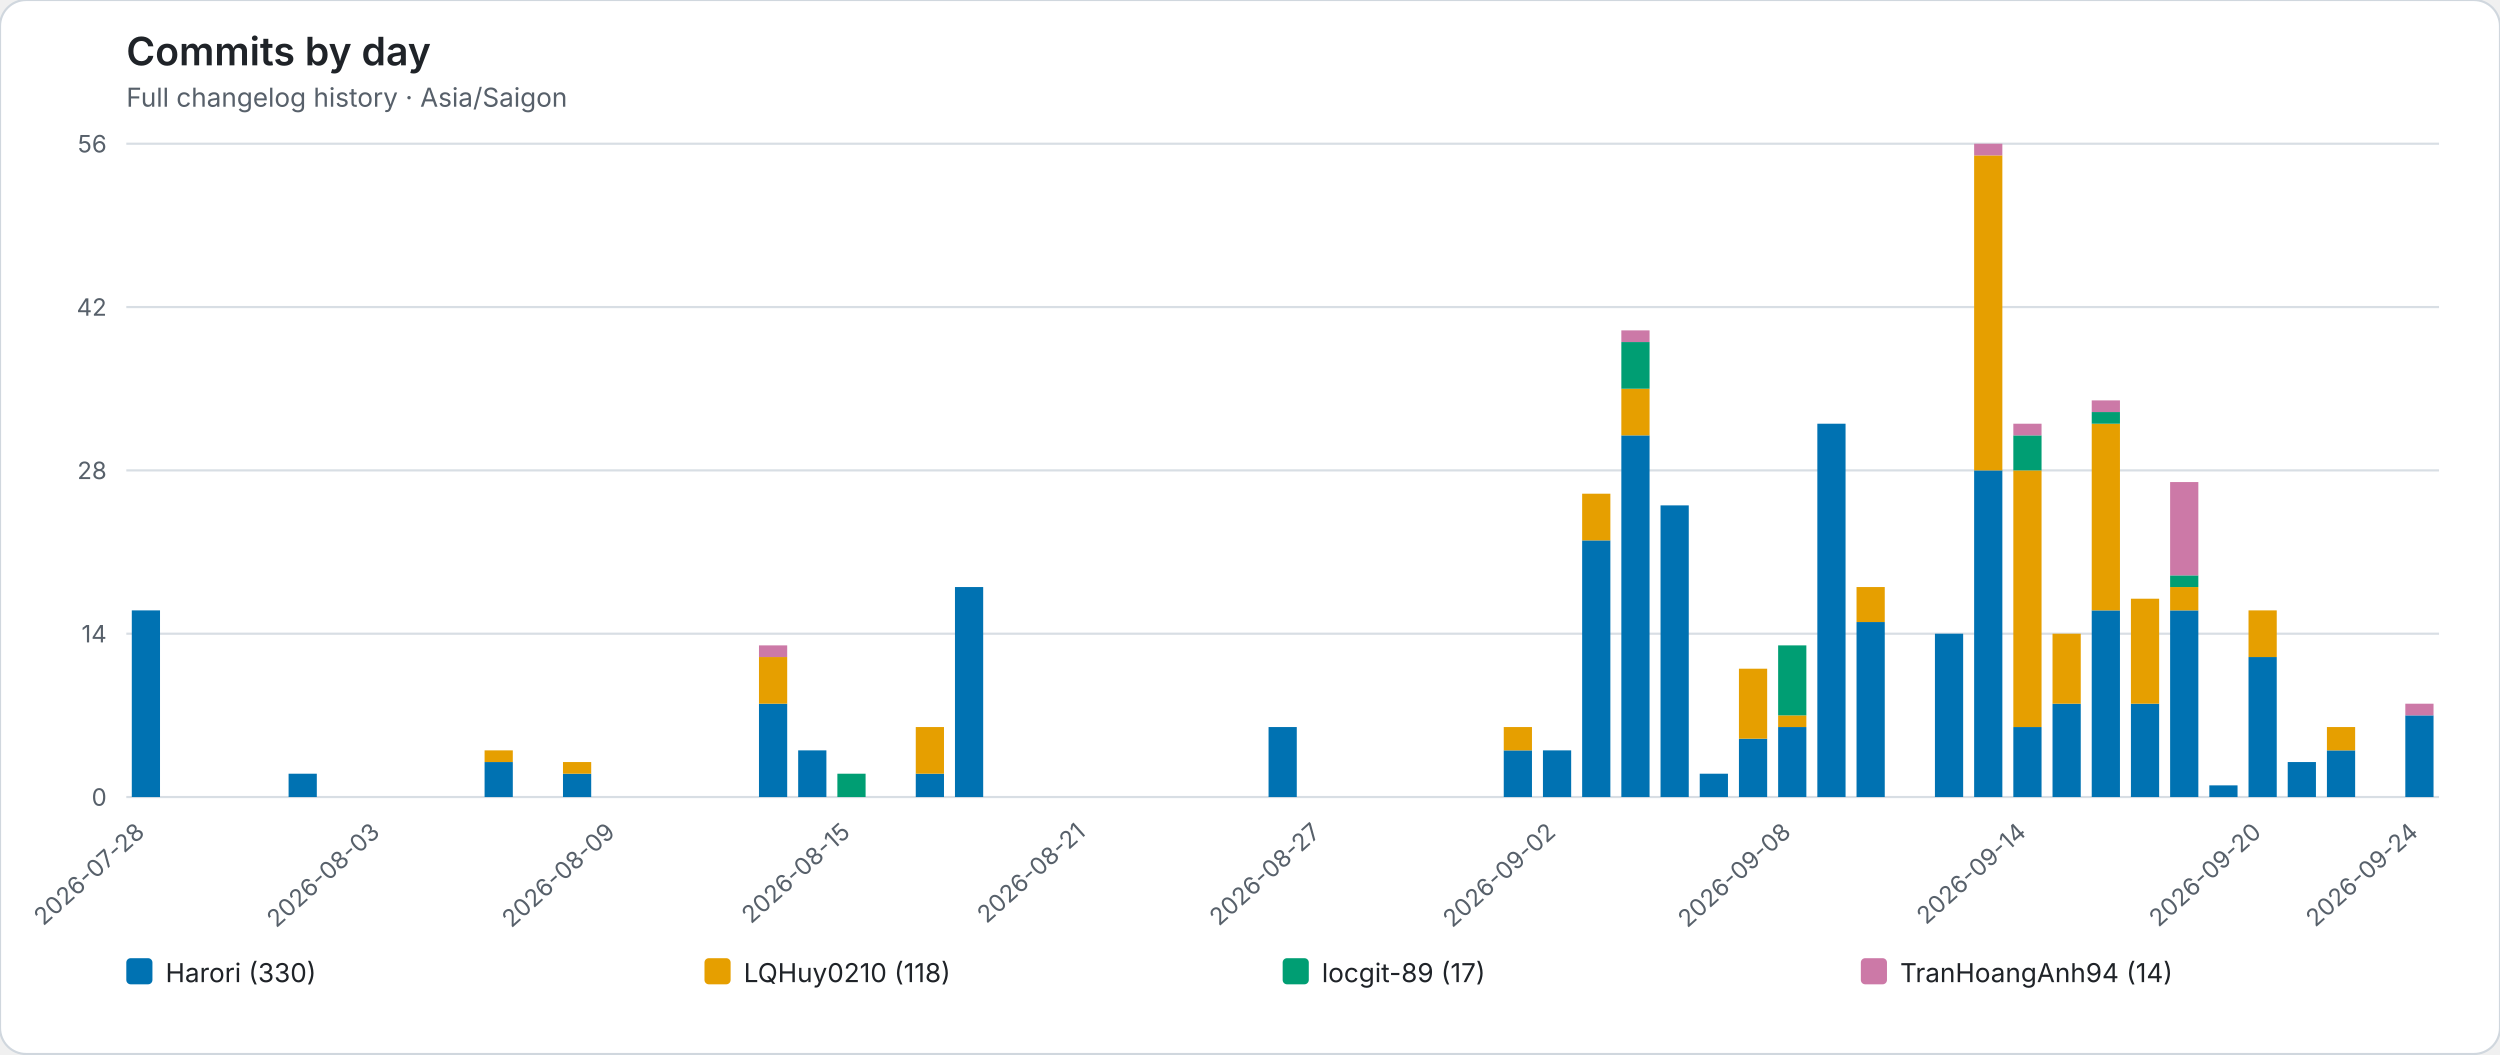
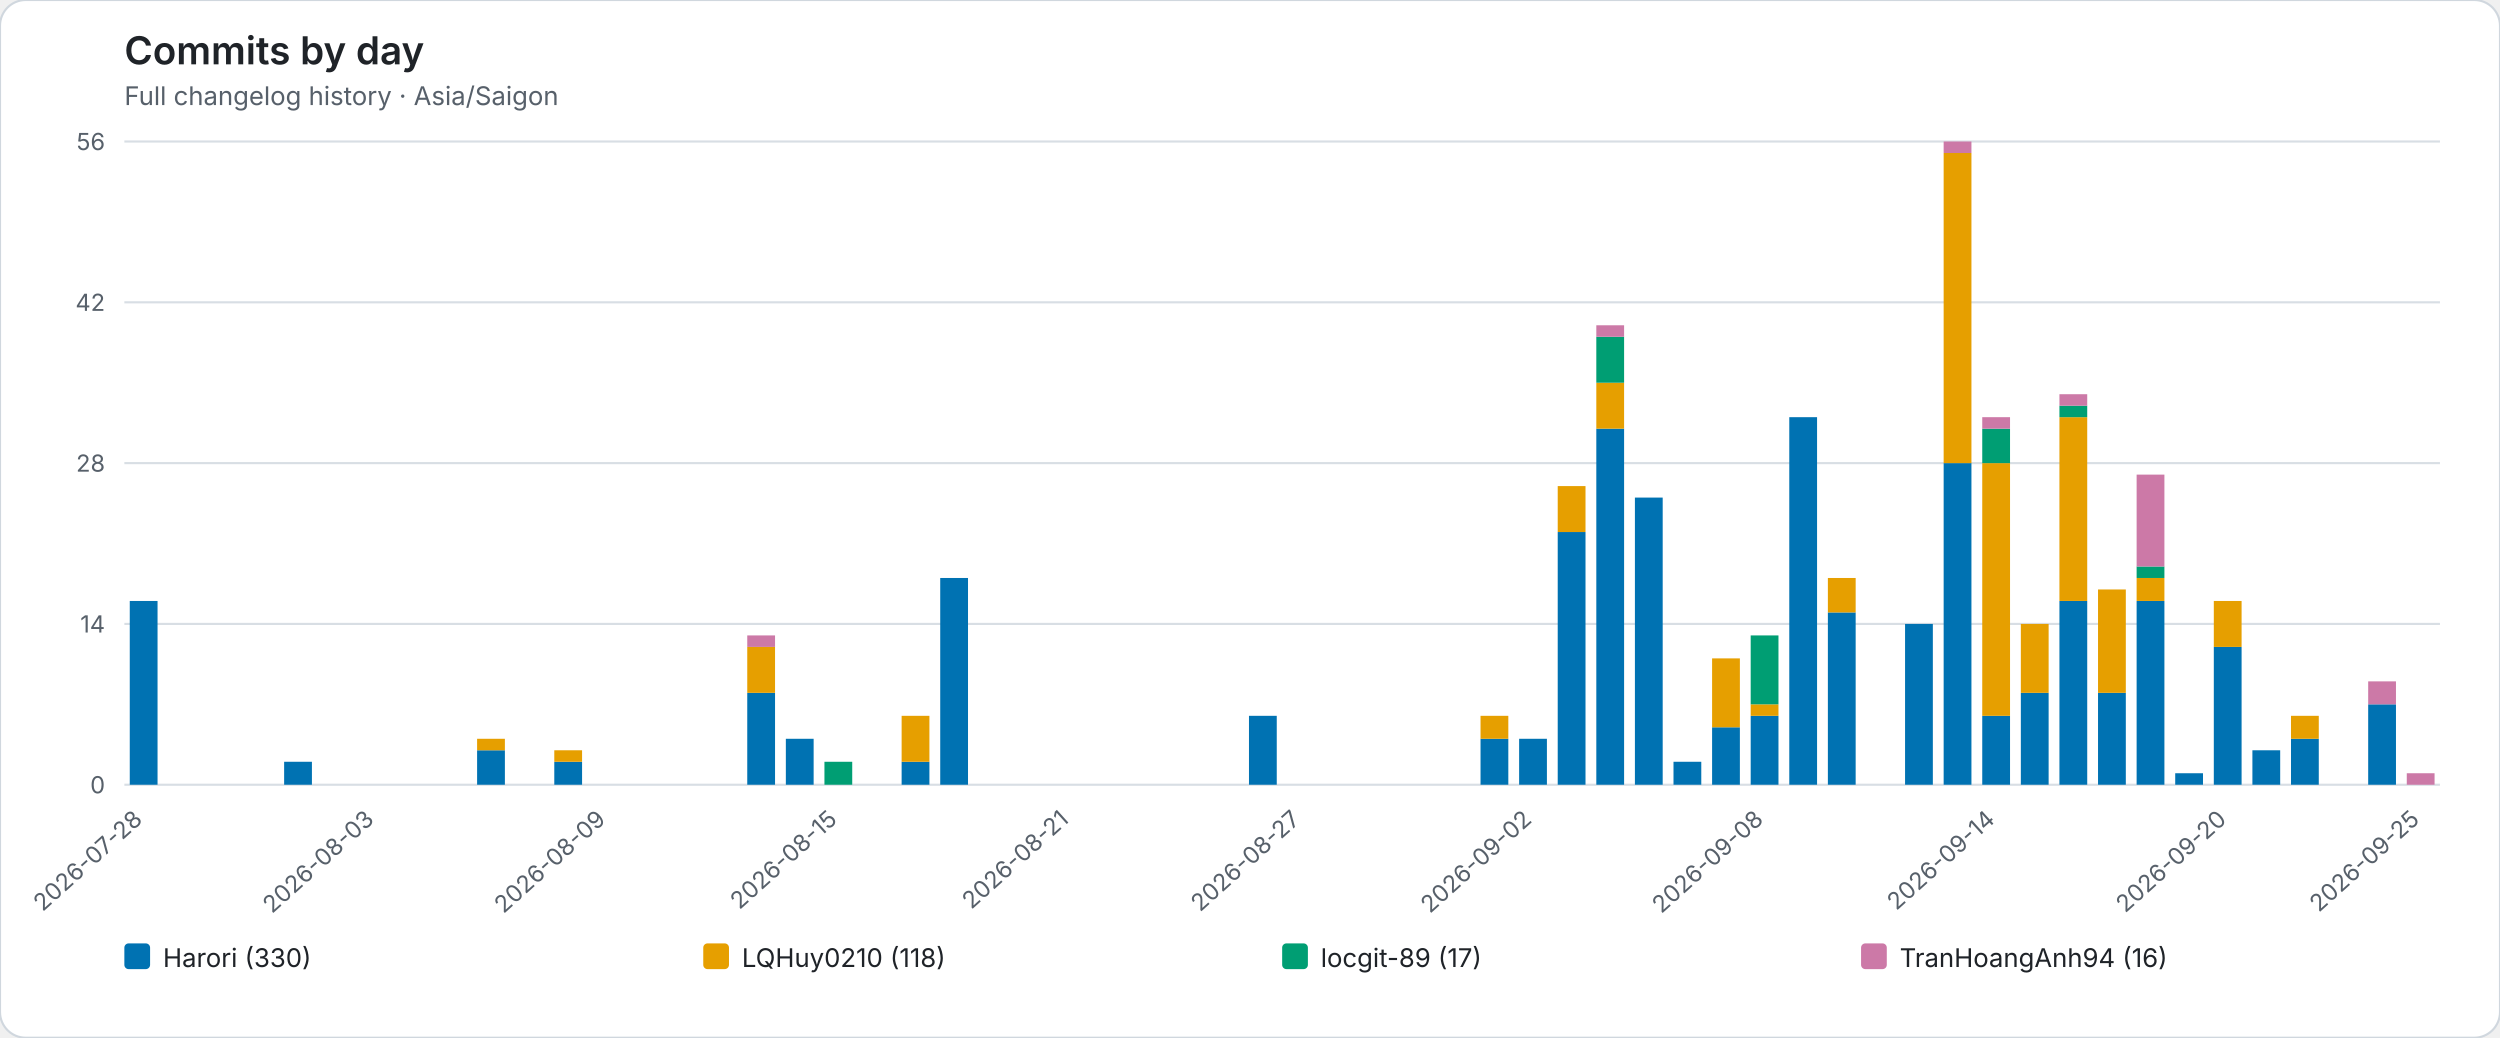
- <svg xmlns="http://www.w3.org/2000/svg" role="img" viewBox="0 0 1148 484">
-   <rect width="1148" height="484" rx="12" fill="#ffffff" stroke="#d0d7de" />
+ <svg xmlns="http://www.w3.org/2000/svg" role="img" viewBox="0 0 1166 484">
+   <rect width="1166" height="484" rx="12" fill="#ffffff" stroke="#d0d7de" />
  <style>text{font-family:system-ui,-apple-system,BlinkMacSystemFont,"Segoe UI",sans-serif}.axis{fill:#57606a;font-size:11px}.heading{fill:#1f2328;font-size:18px;font-weight:600}.subheading{fill:#57606a;font-size:12px}.grid{stroke:#d8dee4;stroke-width:1}.legend{fill:#1f2328;font-size:12px}</style>
  <text class="heading" x="58" y="30">Commits by day</text>
  <text class="subheading" x="58" y="49">Full changelog history · Asia/Saigon</text>
-   <line class="grid" x1="58" y1="366.00" x2="1120" y2="366.00" />
+   <line class="grid" x1="58" y1="366.00" x2="1138" y2="366.00" />
  <text class="axis" x="49" y="370.00" text-anchor="end">0</text>
-   <line class="grid" x1="58" y1="291.00" x2="1120" y2="291.00" />
+   <line class="grid" x1="58" y1="291.00" x2="1138" y2="291.00" />
  <text class="axis" x="49" y="295.00" text-anchor="end">14</text>
-   <line class="grid" x1="58" y1="216.00" x2="1120" y2="216.00" />
+   <line class="grid" x1="58" y1="216.00" x2="1138" y2="216.00" />
  <text class="axis" x="49" y="220.00" text-anchor="end">28</text>
-   <line class="grid" x1="58" y1="141.00" x2="1120" y2="141.00" />
+   <line class="grid" x1="58" y1="141.00" x2="1138" y2="141.00" />
  <text class="axis" x="49" y="145.00" text-anchor="end">42</text>
-   <line class="grid" x1="58" y1="66.00" x2="1120" y2="66.00" />
+   <line class="grid" x1="58" y1="66.00" x2="1138" y2="66.00" />
  <text class="axis" x="49" y="70.00" text-anchor="end">56</text>
  <g data-date="2026-07-28">
    <rect x="60.52" y="280.29" width="12.96" height="85.71" fill="#0072B2" />
  </g>
  <text class="axis" x="67.00" y="383" text-anchor="end" transform="rotate(-42 67.00 383)">2026-07-28</text>
  <g data-date="2026-07-29">
  </g>
  <g data-date="2026-07-30">
  </g>
  <g data-date="2026-07-31">
  </g>
  <g data-date="2026-08-01">
    <rect x="132.52" y="355.29" width="12.96" height="10.71" fill="#0072B2" />
  </g>
  <g data-date="2026-08-02">
  </g>
  <g data-date="2026-08-03">
  </g>
  <text class="axis" x="175.00" y="383" text-anchor="end" transform="rotate(-42 175.00 383)">2026-08-03</text>
  <g data-date="2026-08-04">
  </g>
  <g data-date="2026-08-05">
  </g>
  <g data-date="2026-08-06">
    <rect x="222.52" y="349.93" width="12.96" height="16.07" fill="#0072B2" />
    <rect x="222.52" y="344.57" width="12.96" height="5.36" fill="#E69F00" />
  </g>
  <g data-date="2026-08-07">
  </g>
  <g data-date="2026-08-08">
    <rect x="258.52" y="355.29" width="12.96" height="10.71" fill="#0072B2" />
    <rect x="258.52" y="349.93" width="12.96" height="5.36" fill="#E69F00" />
  </g>
  <g data-date="2026-08-09">
  </g>
  <text class="axis" x="283.00" y="383" text-anchor="end" transform="rotate(-42 283.00 383)">2026-08-09</text>
  <g data-date="2026-08-10">
  </g>
  <g data-date="2026-08-11">
  </g>
  <g data-date="2026-08-12">
  </g>
  <g data-date="2026-08-13">
    <rect x="348.52" y="323.14" width="12.96" height="42.86" fill="#0072B2" />
    <rect x="348.52" y="301.71" width="12.96" height="21.43" fill="#E69F00" />
    <rect x="348.52" y="296.36" width="12.96" height="5.36" fill="#CC79A7" />
  </g>
  <g data-date="2026-08-14">
    <rect x="366.52" y="344.57" width="12.96" height="21.43" fill="#0072B2" />
  </g>
  <g data-date="2026-08-15">
    <rect x="384.52" y="355.29" width="12.96" height="10.71" fill="#009E73" />
  </g>
  <text class="axis" x="391.00" y="383" text-anchor="end" transform="rotate(-42 391.00 383)">2026-08-15</text>
  <g data-date="2026-08-16">
  </g>
  <g data-date="2026-08-17">
    <rect x="420.52" y="355.29" width="12.96" height="10.71" fill="#0072B2" />
    <rect x="420.52" y="333.86" width="12.96" height="21.43" fill="#E69F00" />
  </g>
  <g data-date="2026-08-18">
    <rect x="438.52" y="269.57" width="12.96" height="96.43" fill="#0072B2" />
  </g>
  <g data-date="2026-08-19">
  </g>
  <g data-date="2026-08-20">
  </g>
  <g data-date="2026-08-21">
  </g>
  <text class="axis" x="499.00" y="383" text-anchor="end" transform="rotate(-42 499.00 383)">2026-08-21</text>
  <g data-date="2026-08-22">
  </g>
  <g data-date="2026-08-23">
  </g>
  <g data-date="2026-08-24">
  </g>
  <g data-date="2026-08-25">
  </g>
  <g data-date="2026-08-26">
    <rect x="582.52" y="333.86" width="12.96" height="32.14" fill="#0072B2" />
  </g>
  <g data-date="2026-08-27">
  </g>
  <text class="axis" x="607.00" y="383" text-anchor="end" transform="rotate(-42 607.00 383)">2026-08-27</text>
  <g data-date="2026-08-28">
  </g>
  <g data-date="2026-08-29">
  </g>
  <g data-date="2026-08-30">
  </g>
  <g data-date="2026-08-31">
  </g>
  <g data-date="2026-09-01">
    <rect x="690.52" y="344.57" width="12.96" height="21.43" fill="#0072B2" />
    <rect x="690.52" y="333.86" width="12.96" height="10.71" fill="#E69F00" />
  </g>
  <g data-date="2026-09-02">
    <rect x="708.52" y="344.57" width="12.96" height="21.43" fill="#0072B2" />
  </g>
  <text class="axis" x="715.00" y="383" text-anchor="end" transform="rotate(-42 715.00 383)">2026-09-02</text>
  <g data-date="2026-09-03">
    <rect x="726.52" y="248.14" width="12.96" height="117.86" fill="#0072B2" />
    <rect x="726.52" y="226.71" width="12.96" height="21.43" fill="#E69F00" />
  </g>
  <g data-date="2026-09-04">
    <rect x="744.52" y="199.93" width="12.96" height="166.07" fill="#0072B2" />
    <rect x="744.52" y="178.50" width="12.96" height="21.43" fill="#E69F00" />
    <rect x="744.52" y="157.07" width="12.96" height="21.43" fill="#009E73" />
    <rect x="744.52" y="151.71" width="12.96" height="5.36" fill="#CC79A7" />
  </g>
  <g data-date="2026-09-05">
    <rect x="762.52" y="232.07" width="12.96" height="133.93" fill="#0072B2" />
  </g>
  <g data-date="2026-09-06">
    <rect x="780.52" y="355.29" width="12.96" height="10.71" fill="#0072B2" />
  </g>
  <g data-date="2026-09-07">
    <rect x="798.52" y="339.21" width="12.96" height="26.79" fill="#0072B2" />
    <rect x="798.52" y="307.07" width="12.96" height="32.14" fill="#E69F00" />
  </g>
  <g data-date="2026-09-08">
    <rect x="816.52" y="333.86" width="12.96" height="32.14" fill="#0072B2" />
    <rect x="816.52" y="328.50" width="12.96" height="5.36" fill="#E69F00" />
    <rect x="816.52" y="296.36" width="12.96" height="32.14" fill="#009E73" />
  </g>
  <text class="axis" x="823.00" y="383" text-anchor="end" transform="rotate(-42 823.00 383)">2026-09-08</text>
  <g data-date="2026-09-09">
    <rect x="834.52" y="194.57" width="12.96" height="171.43" fill="#0072B2" />
  </g>
  <g data-date="2026-09-10">
    <rect x="852.52" y="285.64" width="12.96" height="80.36" fill="#0072B2" />
    <rect x="852.52" y="269.57" width="12.96" height="16.07" fill="#E69F00" />
  </g>
  <g data-date="2026-09-11">
  </g>
  <g data-date="2026-09-12">
    <rect x="888.52" y="291.00" width="12.96" height="75.00" fill="#0072B2" />
  </g>
  <g data-date="2026-09-13">
    <rect x="906.52" y="216.00" width="12.96" height="150.00" fill="#0072B2" />
    <rect x="906.52" y="71.36" width="12.96" height="144.64" fill="#E69F00" />
    <rect x="906.52" y="66.00" width="12.96" height="5.36" fill="#CC79A7" />
  </g>
  <g data-date="2026-09-14">
    <rect x="924.52" y="333.86" width="12.96" height="32.14" fill="#0072B2" />
    <rect x="924.52" y="216.00" width="12.96" height="117.86" fill="#E69F00" />
    <rect x="924.52" y="199.93" width="12.96" height="16.07" fill="#009E73" />
    <rect x="924.52" y="194.57" width="12.96" height="5.36" fill="#CC79A7" />
  </g>
  <text class="axis" x="931.00" y="383" text-anchor="end" transform="rotate(-42 931.00 383)">2026-09-14</text>
  <g data-date="2026-09-15">
    <rect x="942.52" y="323.14" width="12.96" height="42.86" fill="#0072B2" />
    <rect x="942.52" y="291.00" width="12.96" height="32.14" fill="#E69F00" />
  </g>
  <g data-date="2026-09-16">
    <rect x="960.52" y="280.29" width="12.96" height="85.71" fill="#0072B2" />
    <rect x="960.52" y="194.57" width="12.96" height="85.71" fill="#E69F00" />
    <rect x="960.52" y="189.21" width="12.96" height="5.36" fill="#009E73" />
    <rect x="960.52" y="183.86" width="12.96" height="5.36" fill="#CC79A7" />
  </g>
  <g data-date="2026-09-17">
    <rect x="978.52" y="323.14" width="12.96" height="42.86" fill="#0072B2" />
    <rect x="978.52" y="274.93" width="12.96" height="48.21" fill="#E69F00" />
  </g>
  <g data-date="2026-09-18">
    <rect x="996.52" y="280.29" width="12.96" height="85.71" fill="#0072B2" />
    <rect x="996.52" y="269.57" width="12.96" height="10.71" fill="#E69F00" />
    <rect x="996.52" y="264.21" width="12.96" height="5.36" fill="#009E73" />
    <rect x="996.52" y="221.36" width="12.96" height="42.86" fill="#CC79A7" />
  </g>
  <g data-date="2026-09-19">
    <rect x="1014.52" y="360.64" width="12.96" height="5.36" fill="#0072B2" />
  </g>
  <g data-date="2026-09-20">
    <rect x="1032.52" y="301.71" width="12.96" height="64.29" fill="#0072B2" />
    <rect x="1032.52" y="280.29" width="12.96" height="21.43" fill="#E69F00" />
  </g>
  <text class="axis" x="1039.00" y="383" text-anchor="end" transform="rotate(-42 1039.00 383)">2026-09-20</text>
  <g data-date="2026-09-21">
    <rect x="1050.52" y="349.93" width="12.96" height="16.07" fill="#0072B2" />
  </g>
  <g data-date="2026-09-22">
    <rect x="1068.52" y="344.57" width="12.96" height="21.43" fill="#0072B2" />
    <rect x="1068.52" y="333.86" width="12.96" height="10.71" fill="#E69F00" />
  </g>
  <g data-date="2026-09-23">
  </g>
  <g data-date="2026-09-24">
    <rect x="1104.52" y="328.50" width="12.96" height="37.50" fill="#0072B2" />
-     <rect x="1104.52" y="323.14" width="12.96" height="5.36" fill="#CC79A7" />
-   </g>
-   <text class="axis" x="1111.00" y="383" text-anchor="end" transform="rotate(-42 1111.00 383)">2026-09-24</text>
+     <rect x="1104.52" y="317.79" width="12.96" height="10.71" fill="#CC79A7" />
+   </g>
+   <g data-date="2026-09-25">
+     <rect x="1122.52" y="360.64" width="12.96" height="5.36" fill="#CC79A7" />
+   </g>
+   <text class="axis" x="1129.00" y="383" text-anchor="end" transform="rotate(-42 1129.00 383)">2026-09-25</text>
  <rect x="58.00" y="440" width="12" height="12" rx="2" fill="#0072B2" />
  <text class="legend" x="76.00" y="451">Harori (330)</text>
-   <rect x="323.50" y="440" width="12" height="12" rx="2" fill="#E69F00" />
-   <text class="legend" x="341.50" y="451">LQHuy0210 (118)</text>
-   <rect x="589.00" y="440" width="12" height="12" rx="2" fill="#009E73" />
-   <text class="legend" x="607.00" y="451">locgit-89 (17)</text>
-   <rect x="854.50" y="440" width="12" height="12" rx="2" fill="#CC79A7" />
-   <text class="legend" x="872.50" y="451">TranHoangAnh94 (14)</text>
+   <rect x="328.00" y="440" width="12" height="12" rx="2" fill="#E69F00" />
+   <text class="legend" x="346.00" y="451">LQHuy0210 (118)</text>
+   <rect x="598.00" y="440" width="12" height="12" rx="2" fill="#009E73" />
+   <text class="legend" x="616.00" y="451">locgit-89 (17)</text>
+   <rect x="868.00" y="440" width="12" height="12" rx="2" fill="#CC79A7" />
+   <text class="legend" x="886.00" y="451">TranHoangAnh94 (16)</text>
</svg>
